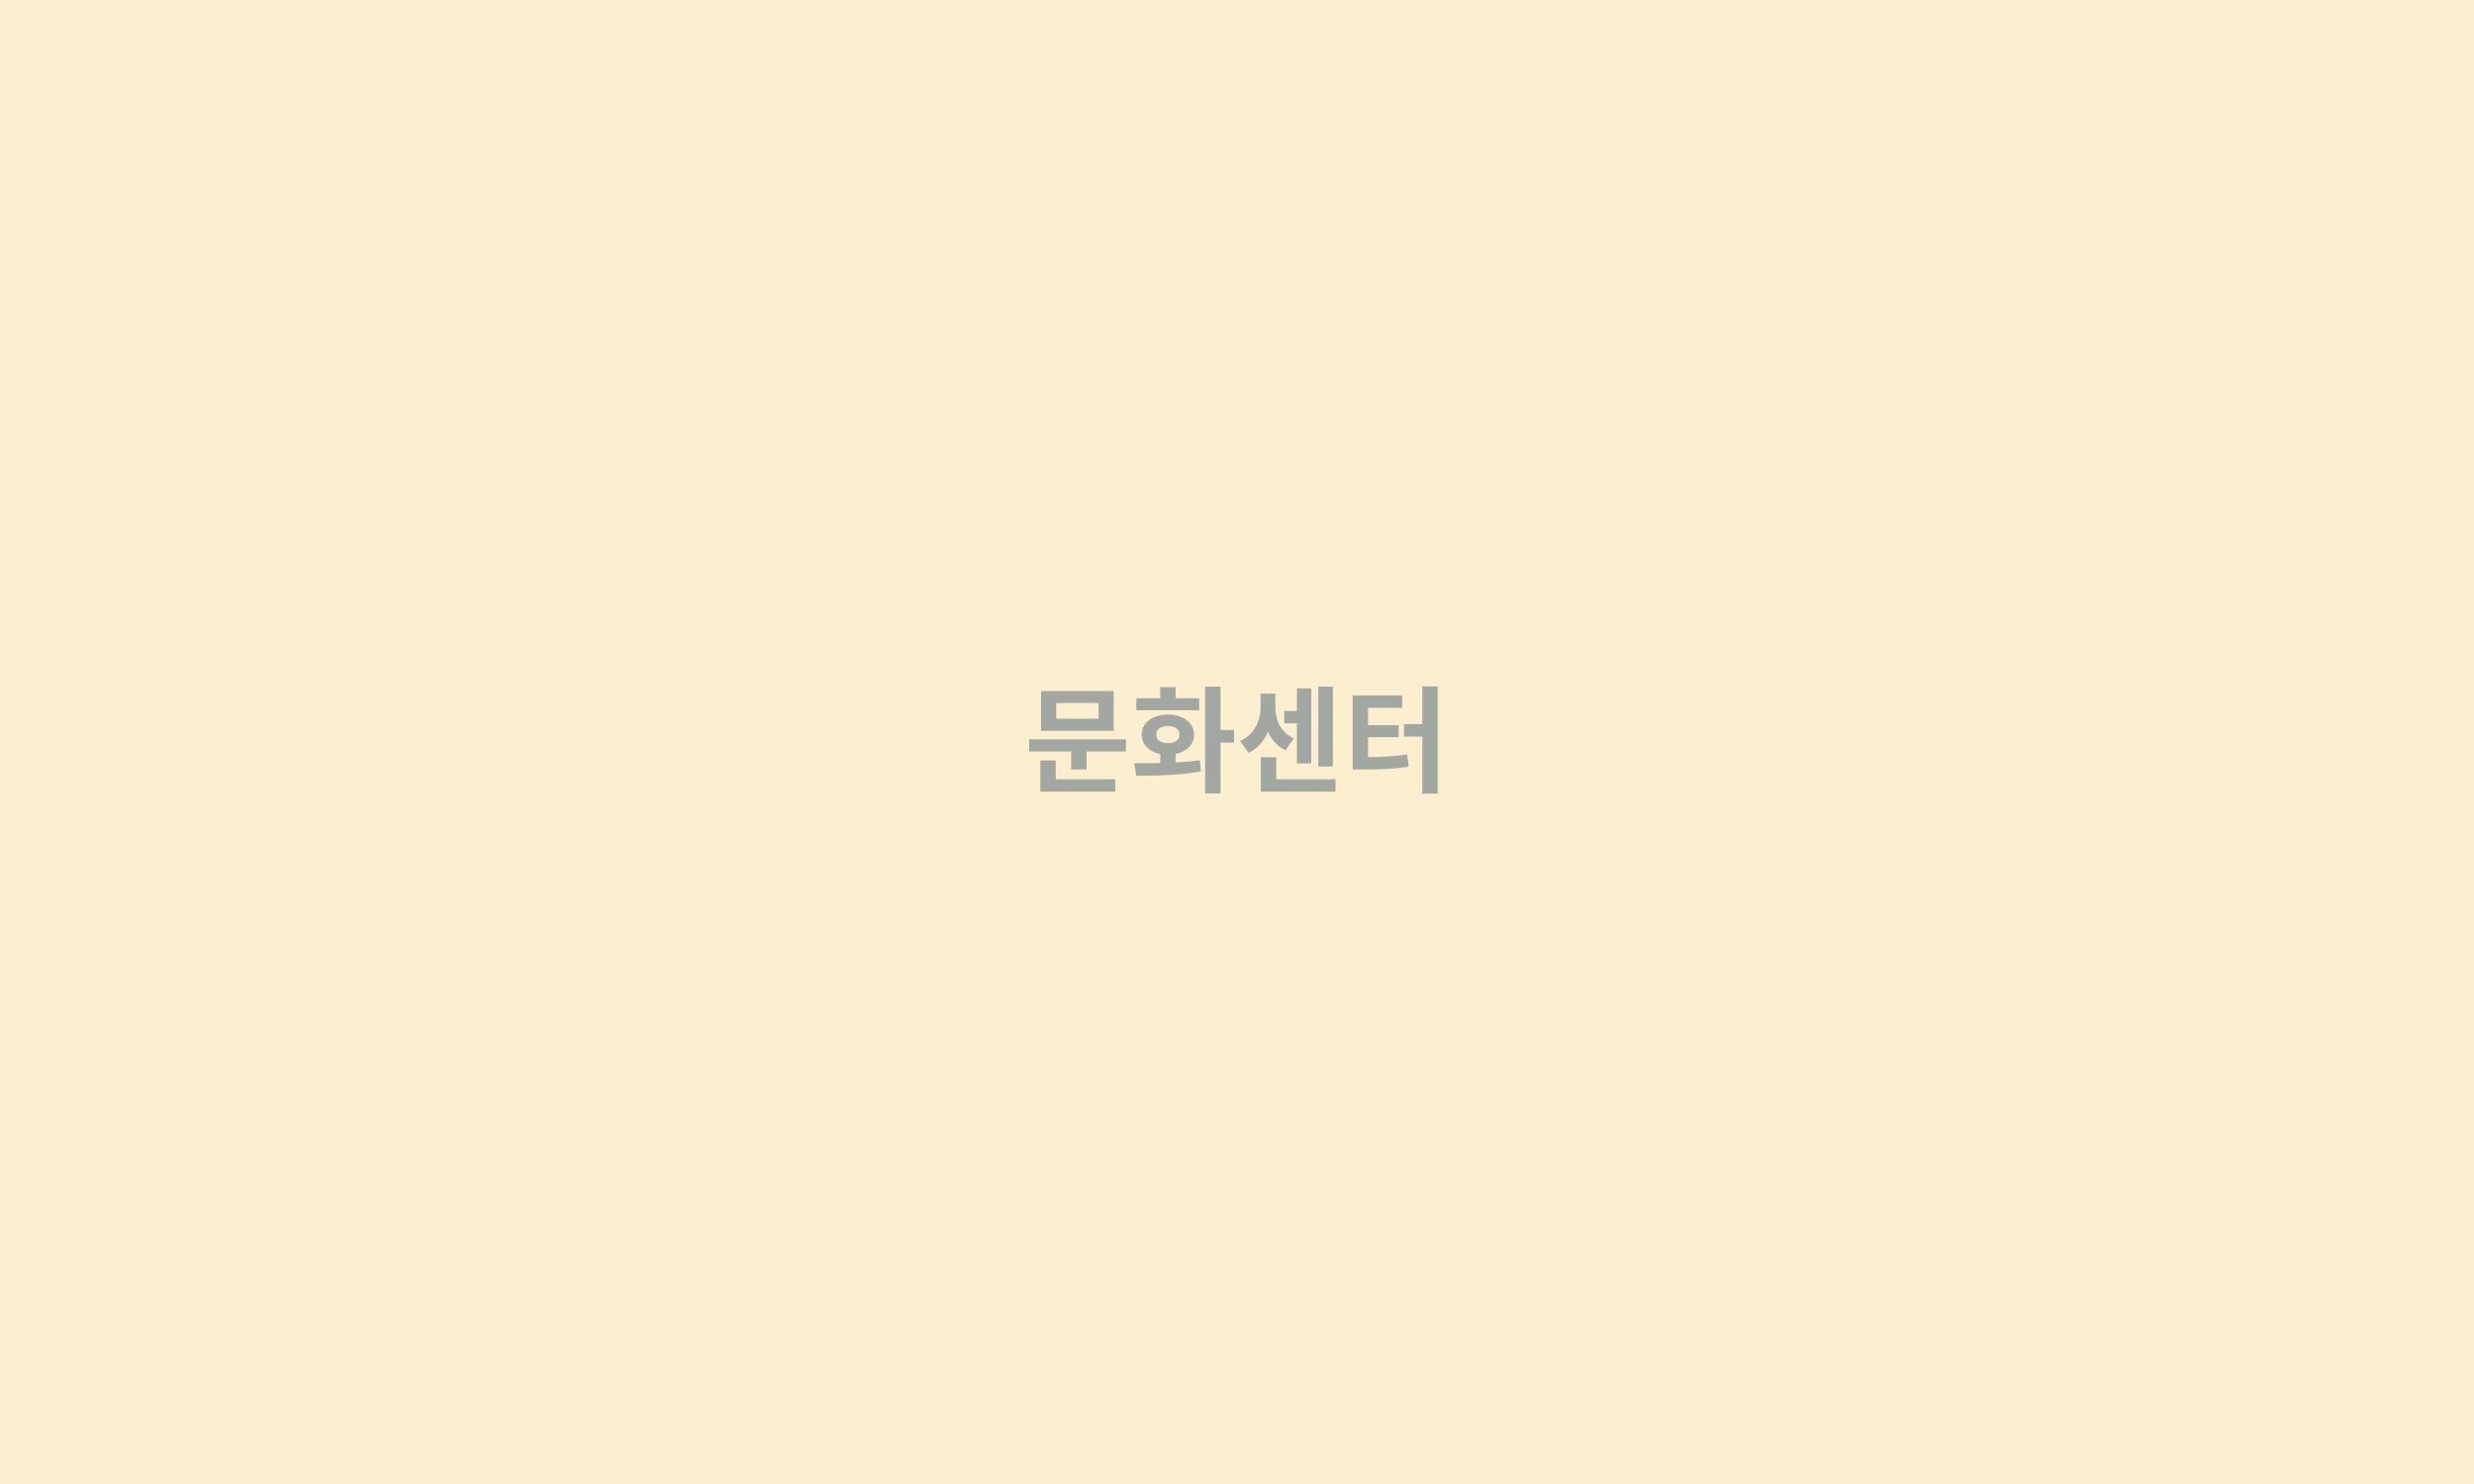
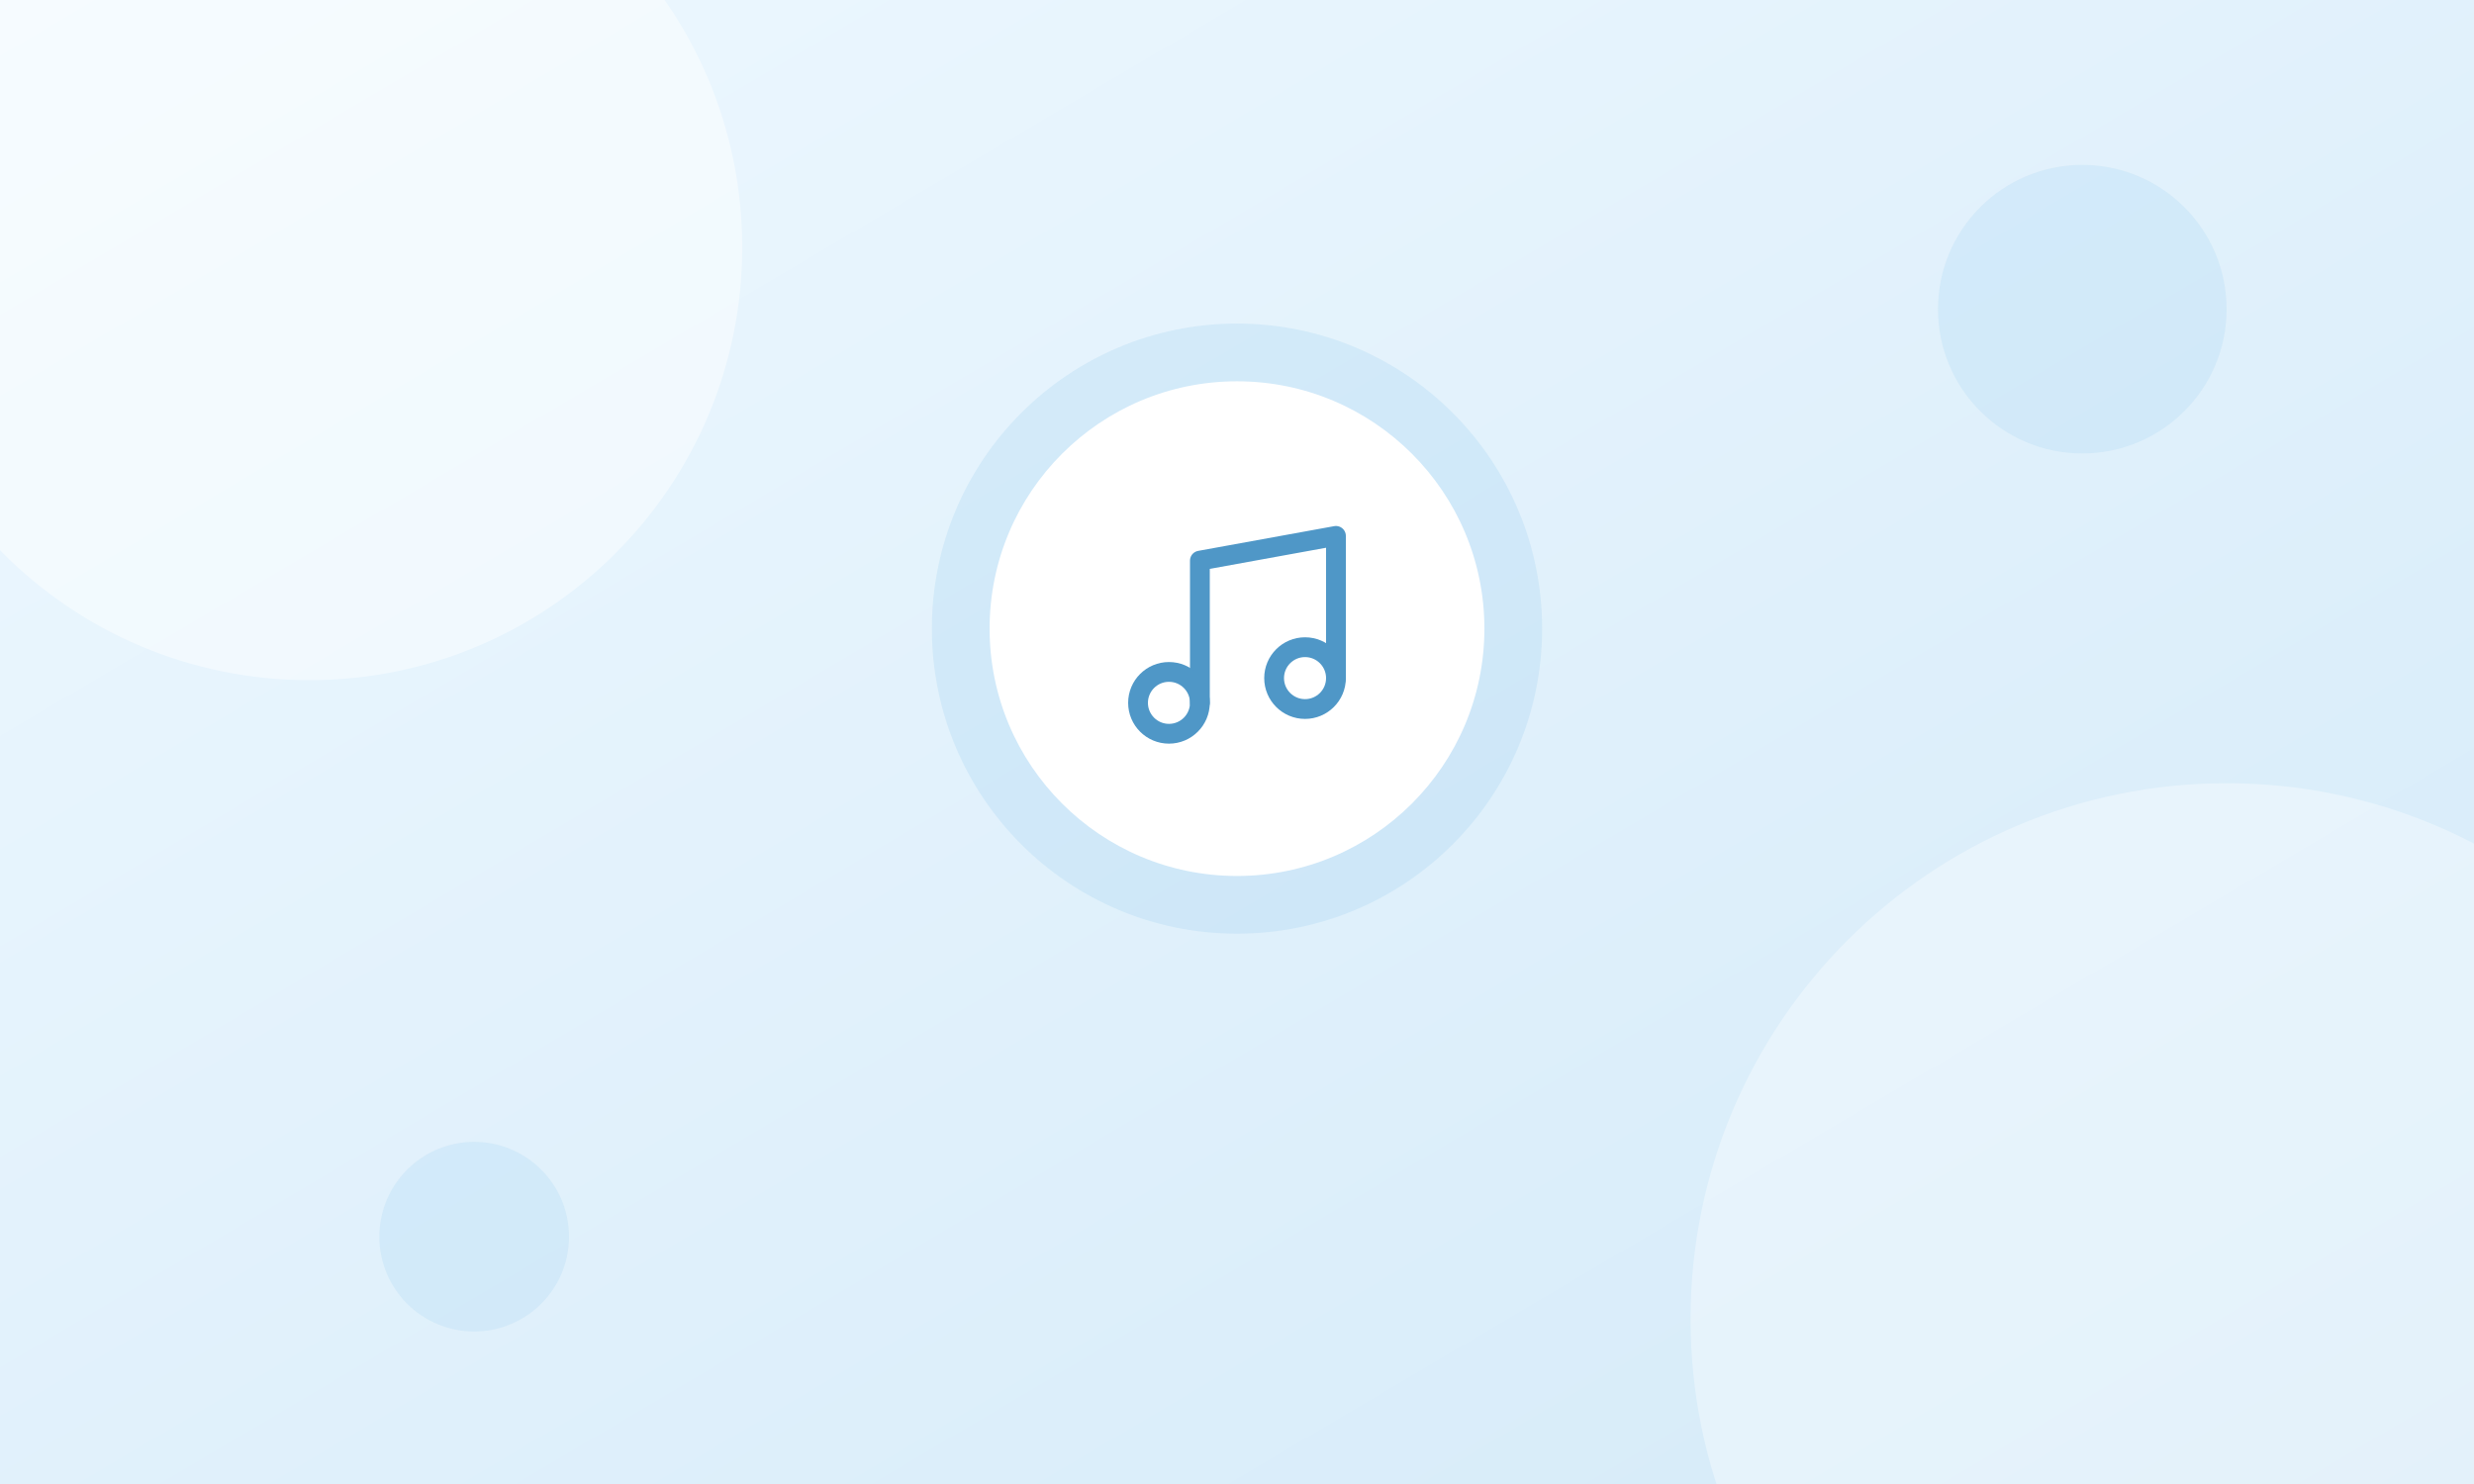
<svg xmlns="http://www.w3.org/2000/svg" width="1200" height="720" viewBox="0 0 1200 720" role="img" aria-label="문화센터 기본 이미지">
-   <rect width="1200" height="720" fill="#FBEFD0" />
-   <text x="600" y="380" text-anchor="middle" font-family="sans-serif" font-size="56" font-weight="700" fill="#5B6B7A" opacity="0.55">문화센터</text>
+   <defs>
+     <linearGradient id="bg" x1="0" y1="0" x2="1" y2="1">
+       <stop offset="0" stop-color="#EEF8FF" />
+       <stop offset="1" stop-color="#D4EAF8" />
+     </linearGradient>
+   </defs>
+   <rect width="1200" height="720" fill="url(#bg)" />
+   <circle cx="150" cy="120" r="210" fill="#FFFFFF" opacity="0.45" />
+   <circle cx="1080" cy="640" r="260" fill="#FFFFFF" opacity="0.35" />
+   <circle cx="1010" cy="150" r="70" fill="#92C9EC" opacity="0.18" />
+   <circle cx="230" cy="600" r="46" fill="#92C9EC" opacity="0.18" />
+   <circle cx="600" cy="305" r="148" fill="#92C9EC" opacity="0.22" />
+   <circle cx="600" cy="305" r="120" fill="#FFFFFF" />
+   <g transform="translate(528.0 233.0) scale(6)" fill="none" stroke="#4F97C7" stroke-width="1.6" stroke-linecap="round" stroke-linejoin="round">
+     <path d="M9 18V6.5l11-2v11.5" />
+     <circle cx="6.5" cy="18" r="2.5" />
+     <circle cx="17.5" cy="16" r="2.5" />
+   </g>
</svg>
